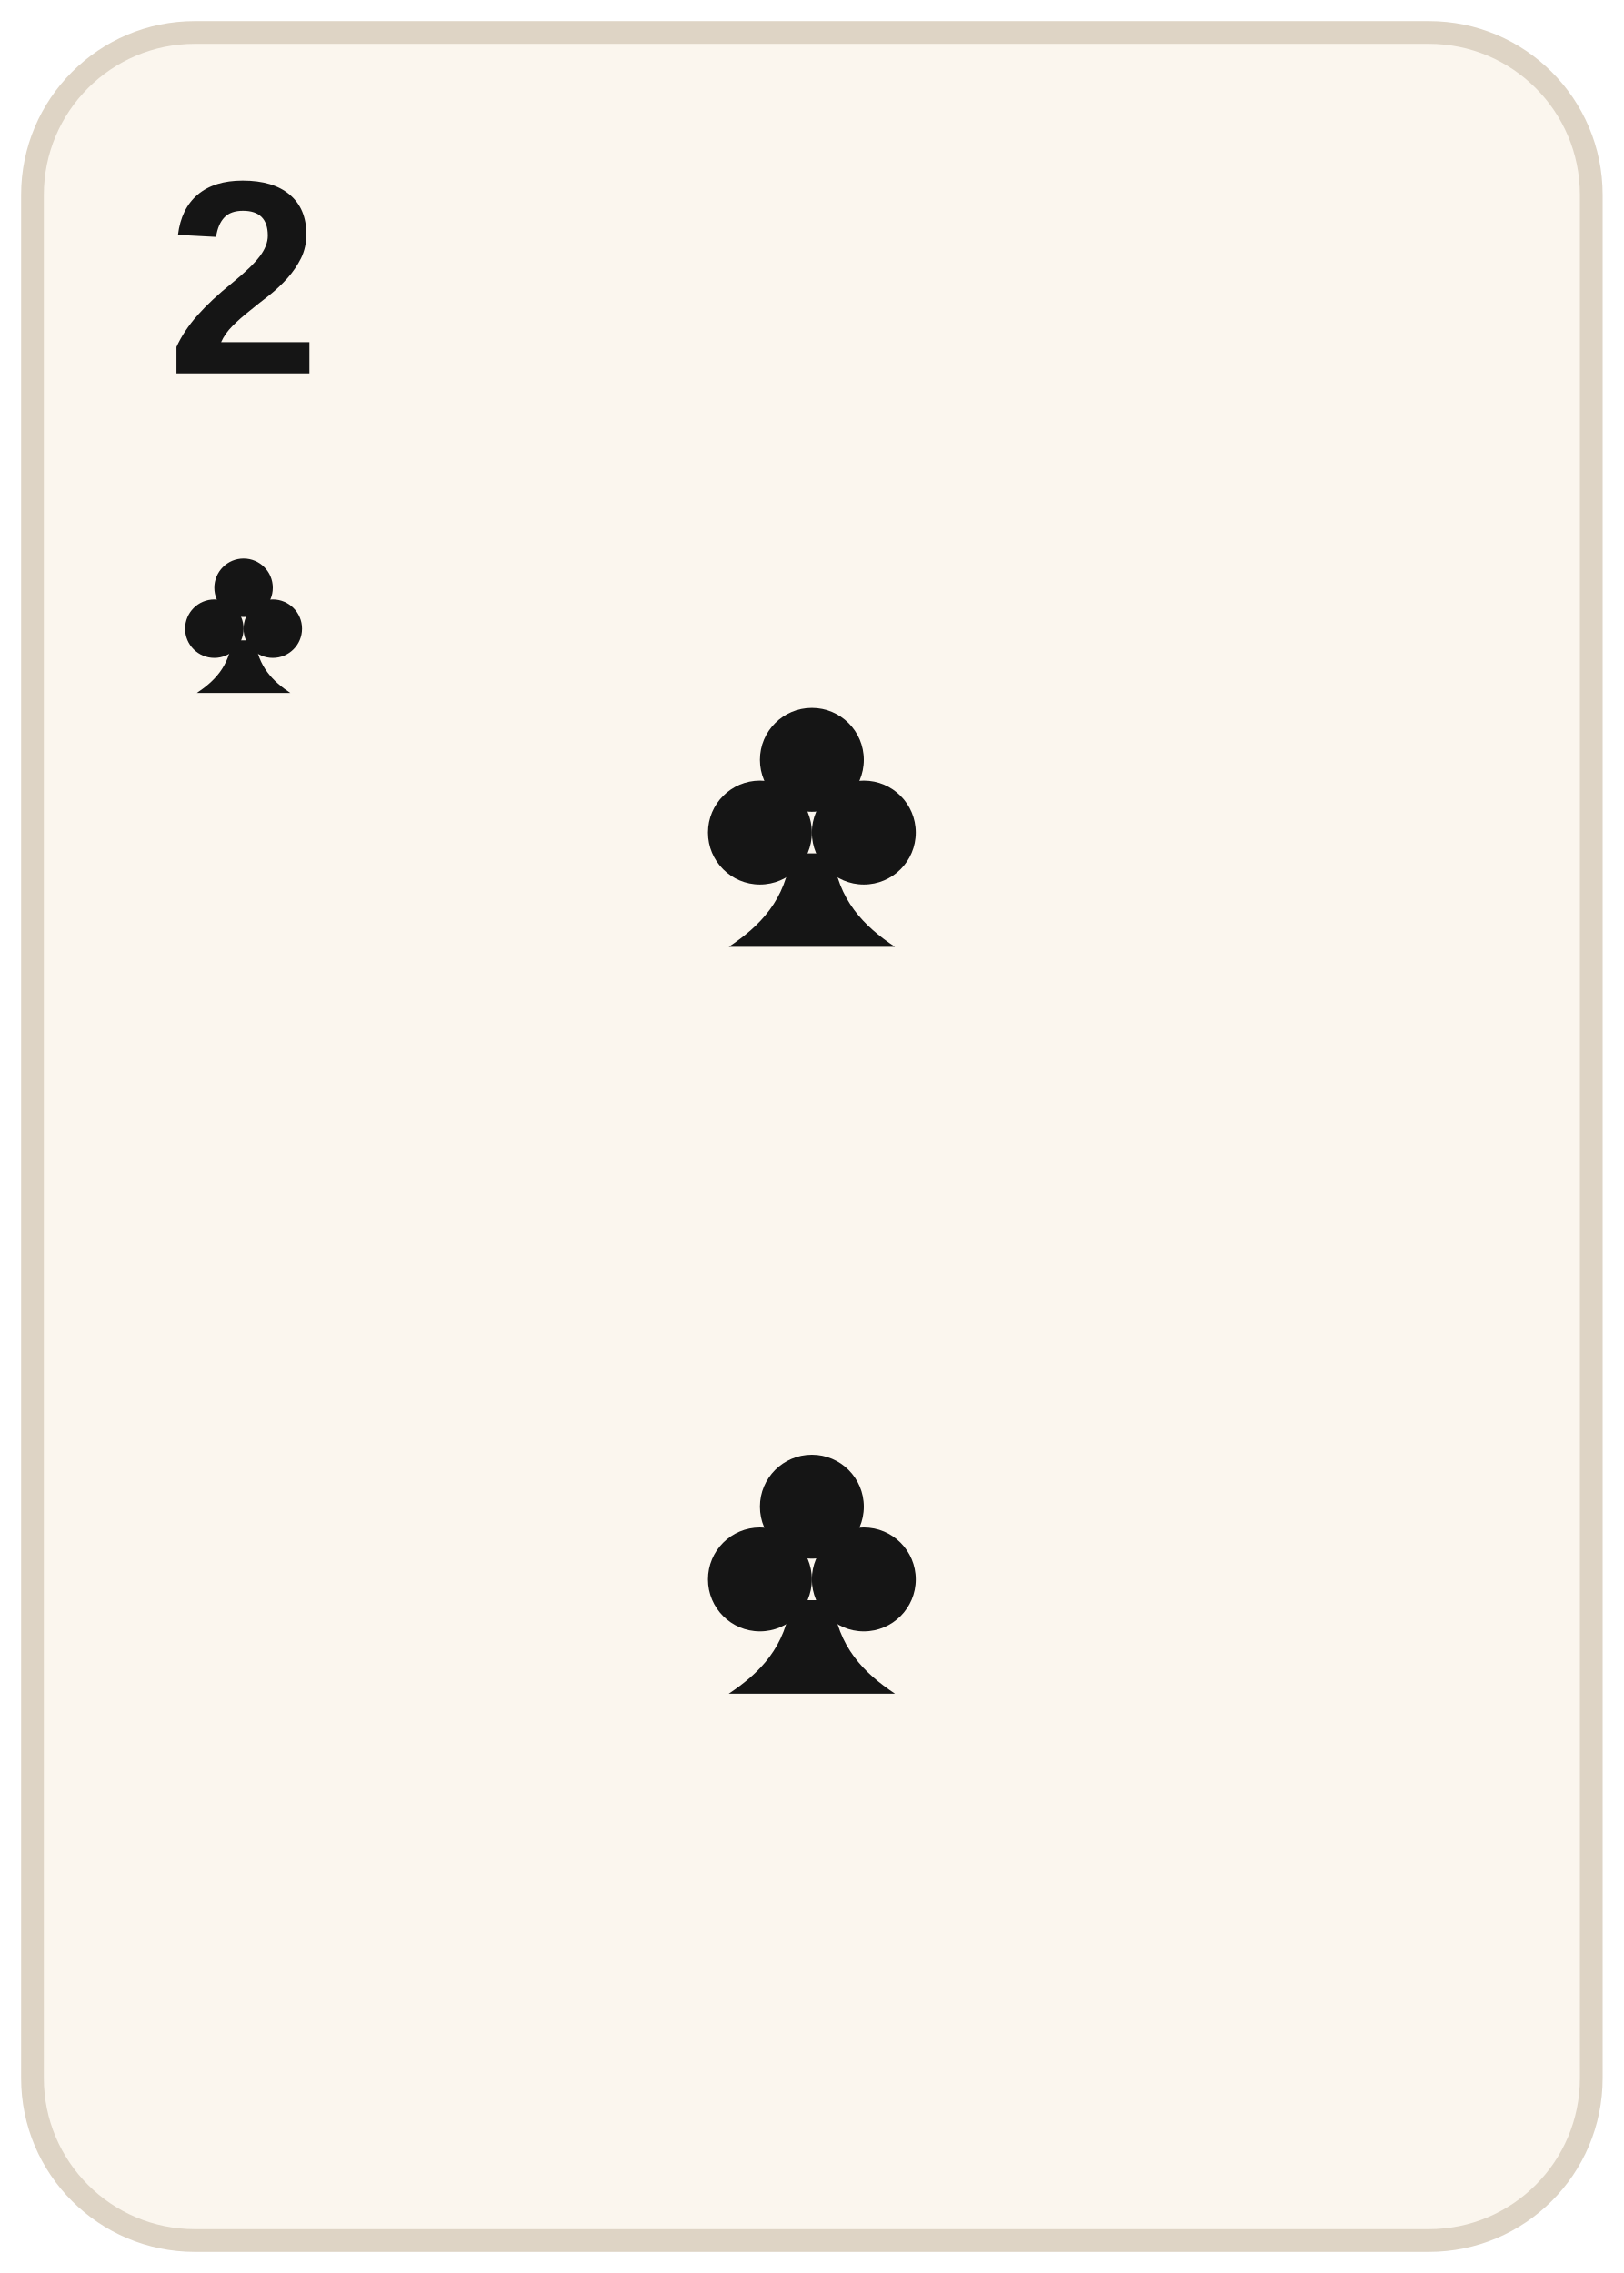
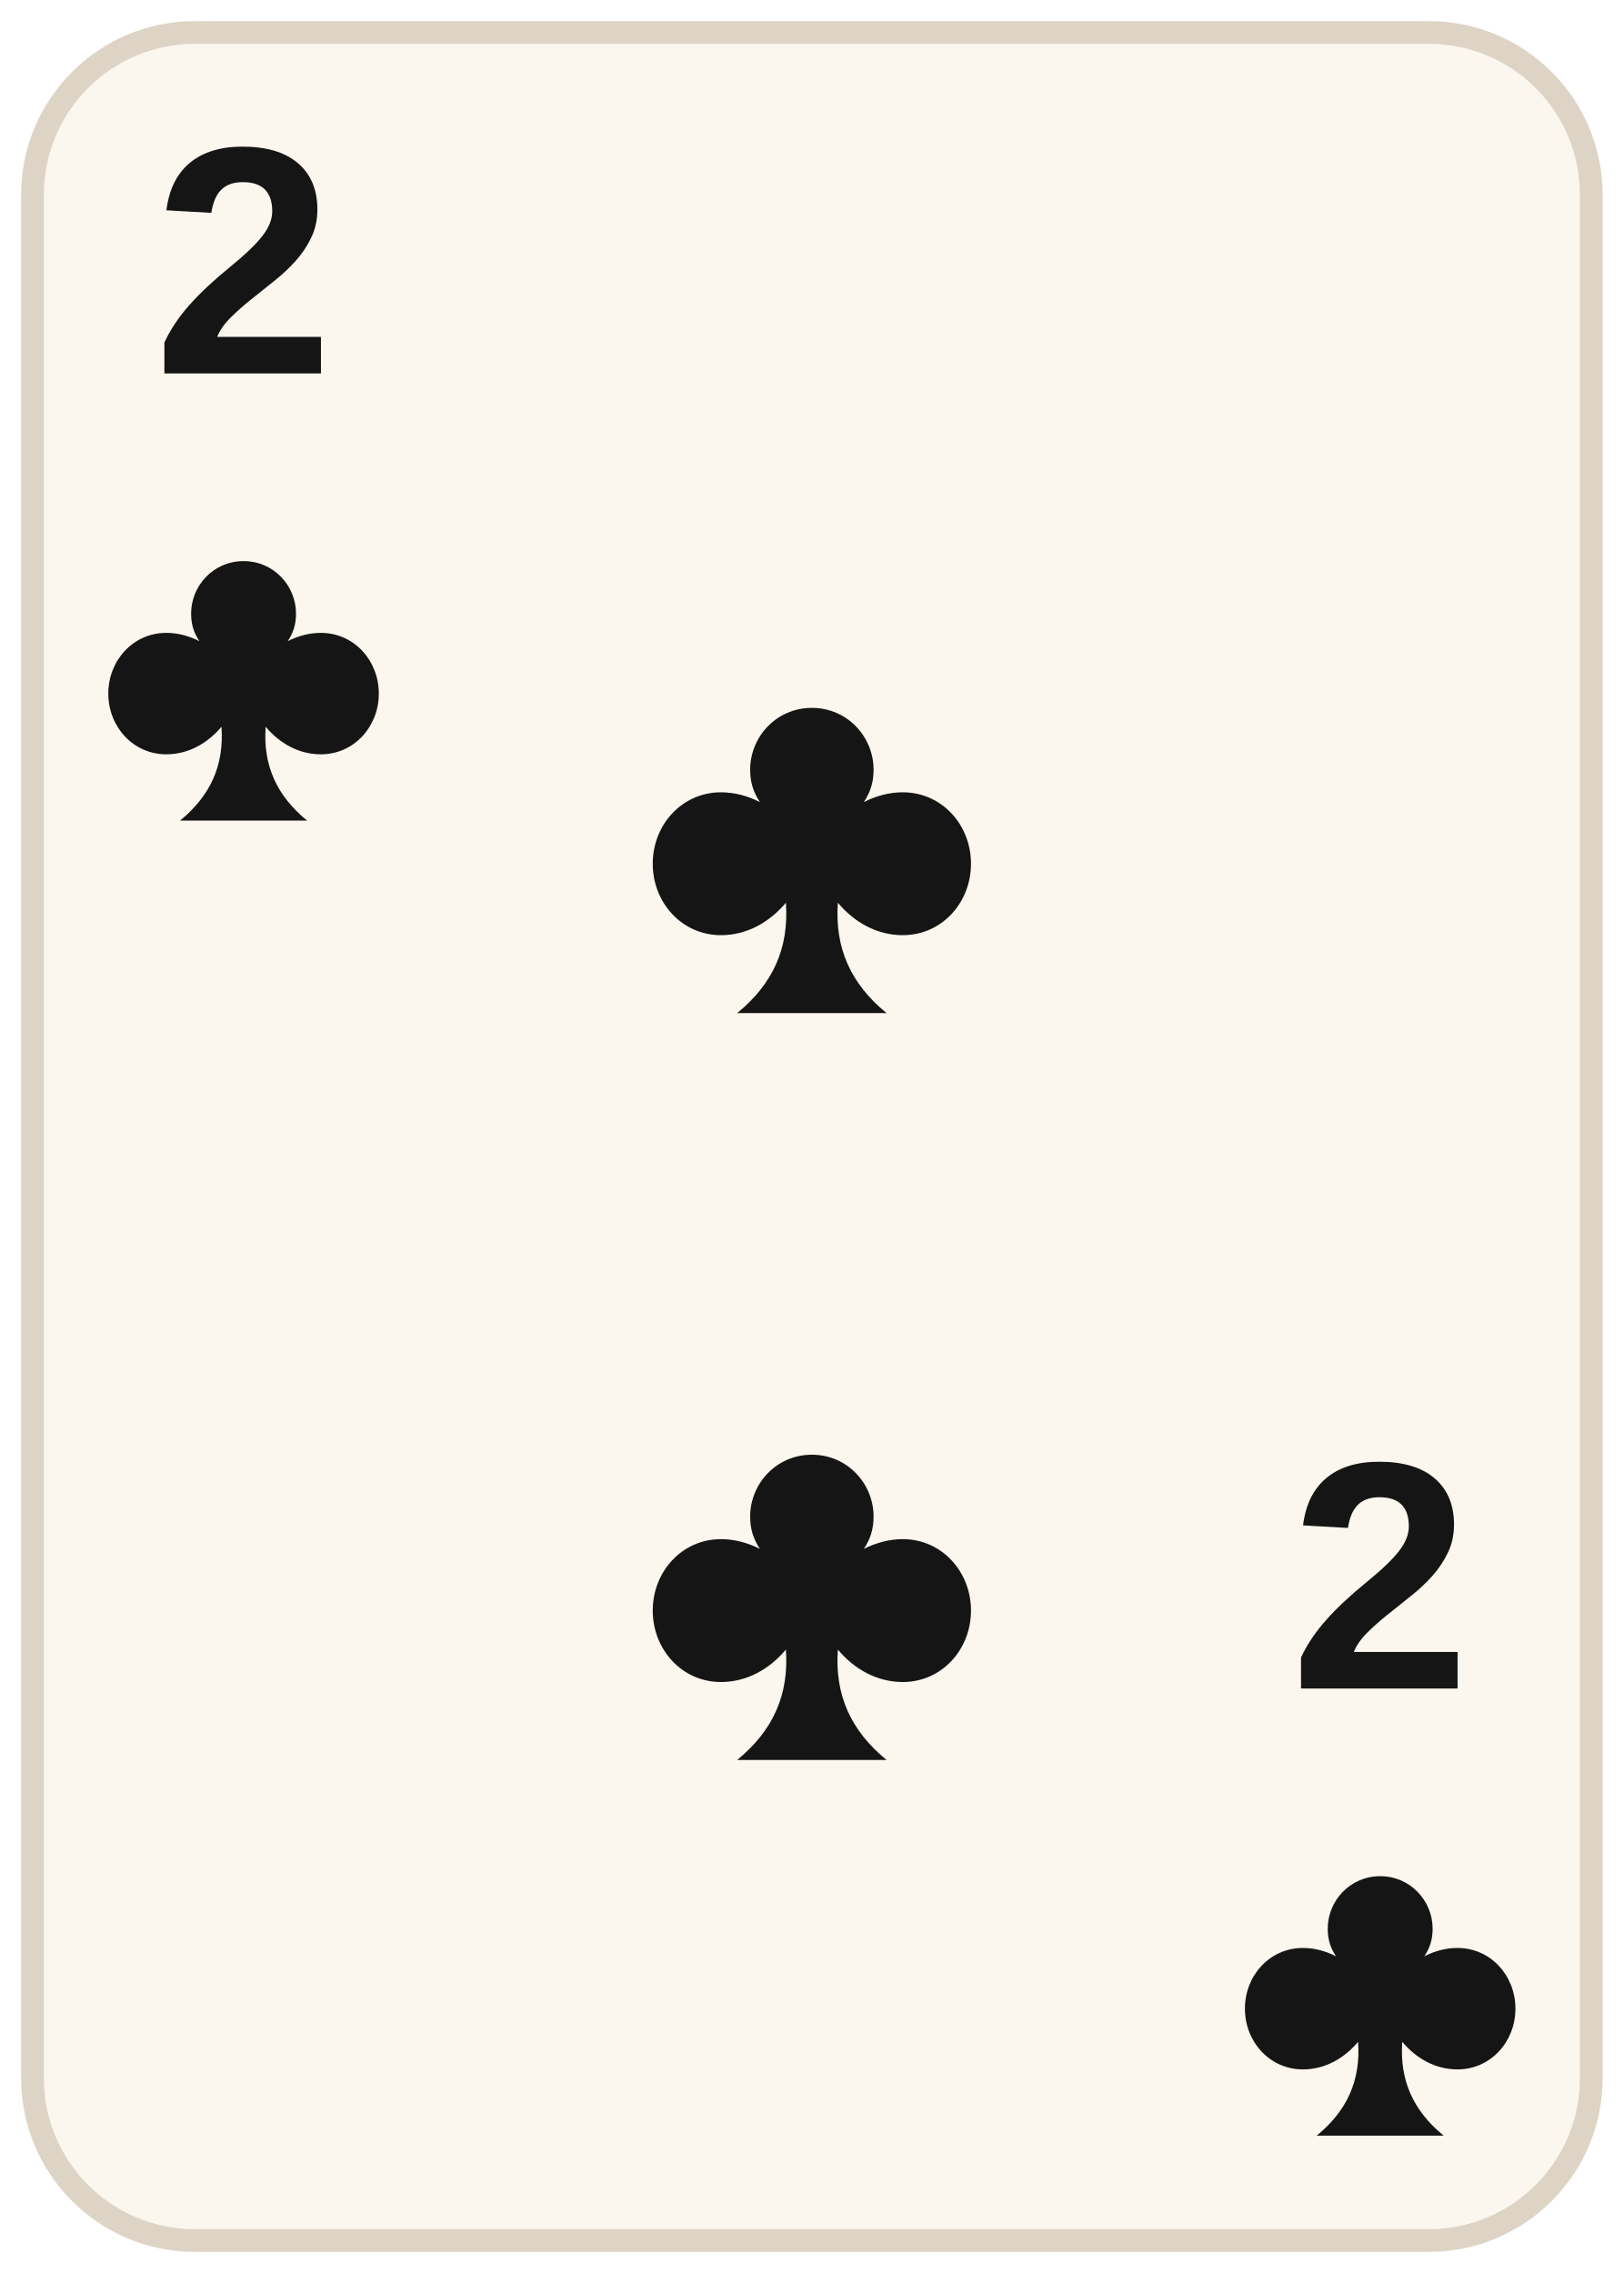
<svg xmlns="http://www.w3.org/2000/svg" viewBox="0 0 100 140" role="img" aria-label="2 of Clubs">
  <rect x="2" y="2" width="96" height="136" rx="10" fill="#fbf6ee" stroke="#ded4c5" stroke-width="1.4" />
  <g font-family="Haskoy,-apple-system,BlinkMacSystemFont,'Segoe UI',Arial,sans-serif">
-     <text x="15" y="23" fill="#151515" font-size="17" font-weight="600" text-anchor="middle">2</text>
-     <g fill="#151515" transform="translate(15 38) scale(0.18)">
-       <circle cx="0" cy="-10" r="10" />
-       <circle cx="-10" cy="4" r="10" />
-       <circle cx="10" cy="4" r="10" />
-       <path d="M-4 8c-1 9-6 14-12 18h32c-6-4-11-9-12-18Z" />
+     <text x="15" y="23" fill="#151515" font-size="20" font-weight="700" text-anchor="middle">2</text>
+     <g fill="#151515" transform="translate(15 40) scale(0.17)">
+       <path d="M0-32C-11-32-19-23-19-13c0 4 1 7 3 10-4-2-8-3-12-3-12 0-21 10-21 22s9 22 21 22c8 0 15-4 20-10 1 14-4 25-15 34h46C12 53 7 42 8 28c5 6 12 10 20 10 12 0 21-10 21-22S40-6 28-6c-4 0-8 1-12 3 2-3 3-6 3-10 0-10-8-19-19-19Z" />
    </g>
  </g>
  <g>
-     <g fill="#151515" transform="translate(50 50) scale(0.32)">
-       <circle cx="0" cy="-10" r="10" />
-       <circle cx="-10" cy="4" r="10" />
-       <circle cx="10" cy="4" r="10" />
-       <path d="M-4 8c-1 9-6 14-12 18h32c-6-4-11-9-12-18Z" />
+     <g fill="#151515" transform="translate(50 50) scale(0.2)">
+       <path d="M0-32C-11-32-19-23-19-13c0 4 1 7 3 10-4-2-8-3-12-3-12 0-21 10-21 22s9 22 21 22c8 0 15-4 20-10 1 14-4 25-15 34h46C12 53 7 42 8 28c5 6 12 10 20 10 12 0 21-10 21-22S40-6 28-6c-4 0-8 1-12 3 2-3 3-6 3-10 0-10-8-19-19-19Z" />
    </g>
-     <g fill="#151515" transform="translate(50 96) scale(0.32)">
-       <circle cx="0" cy="-10" r="10" />
-       <circle cx="-10" cy="4" r="10" />
-       <circle cx="10" cy="4" r="10" />
-       <path d="M-4 8c-1 9-6 14-12 18h32c-6-4-11-9-12-18Z" />
+     <g fill="#151515" transform="translate(50 96) scale(0.2)">
+       <path d="M0-32C-11-32-19-23-19-13c0 4 1 7 3 10-4-2-8-3-12-3-12 0-21 10-21 22s9 22 21 22c8 0 15-4 20-10 1 14-4 25-15 34h46C12 53 7 42 8 28c5 6 12 10 20 10 12 0 21-10 21-22S40-6 28-6c-4 0-8 1-12 3 2-3 3-6 3-10 0-10-8-19-19-19Z" />
+     </g>
+   </g>
+   <g data-card-corner="bottom-right" font-family="Haskoy,-apple-system,BlinkMacSystemFont,'Segoe UI',Arial,sans-serif">
+     <text x="85" y="104" fill="#151515" font-size="20" font-weight="700" text-anchor="middle">2</text>
+     <g fill="#151515" transform="translate(85 121) scale(0.17)">
+       <path d="M0-32C-11-32-19-23-19-13c0 4 1 7 3 10-4-2-8-3-12-3-12 0-21 10-21 22s9 22 21 22c8 0 15-4 20-10 1 14-4 25-15 34h46C12 53 7 42 8 28c5 6 12 10 20 10 12 0 21-10 21-22S40-6 28-6c-4 0-8 1-12 3 2-3 3-6 3-10 0-10-8-19-19-19Z" />
    </g>
  </g>
</svg>
